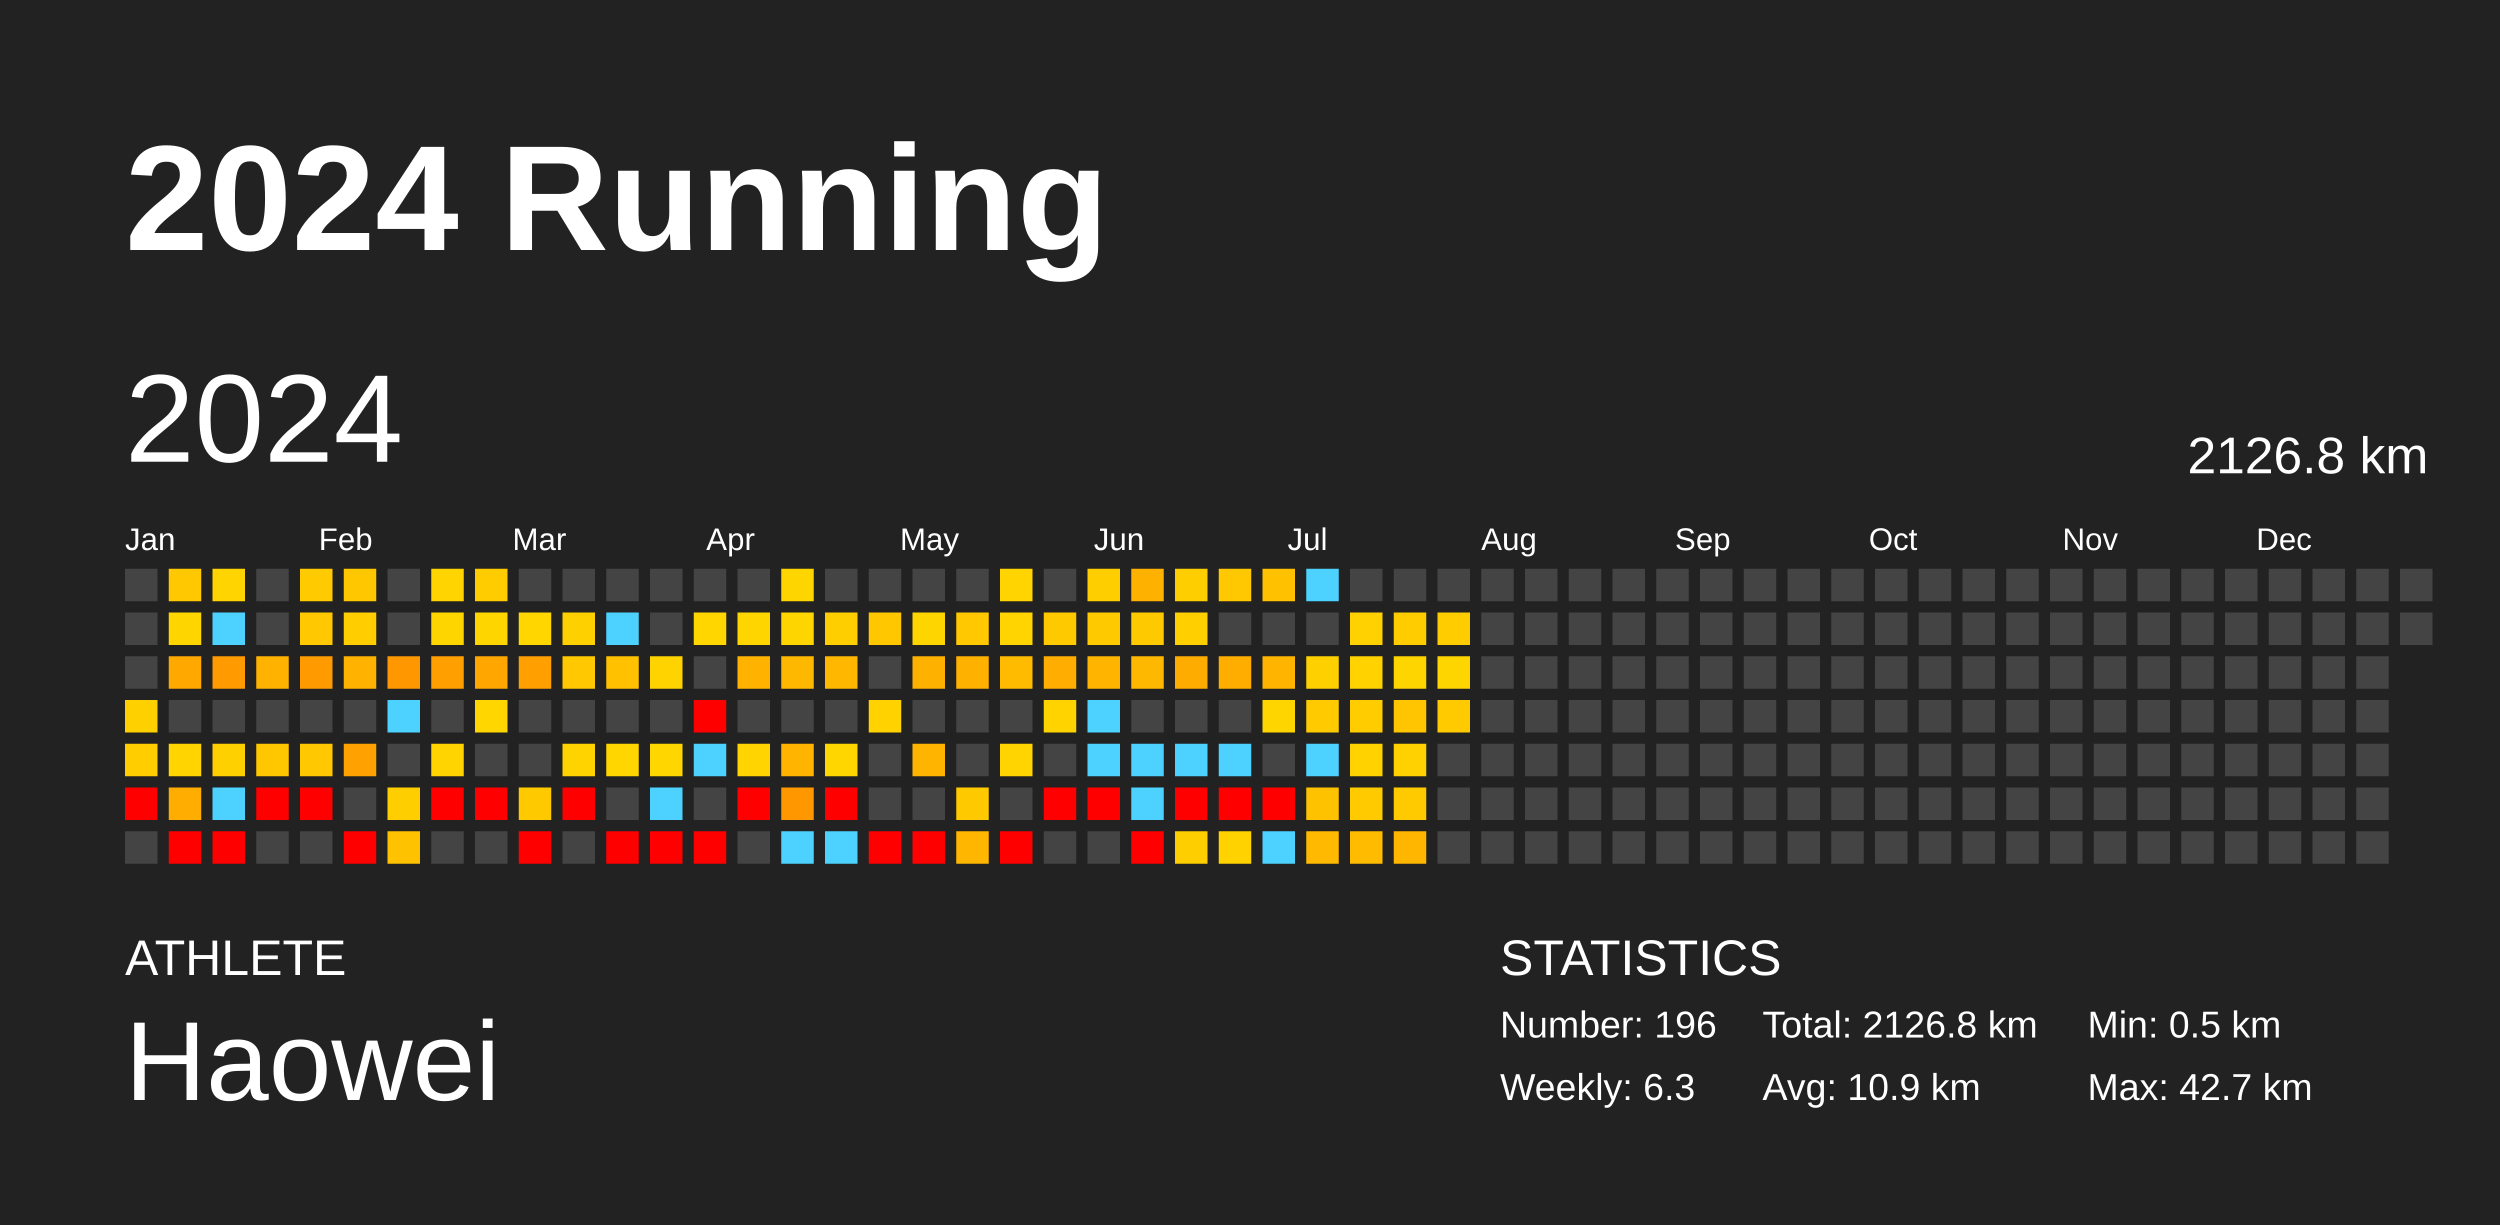
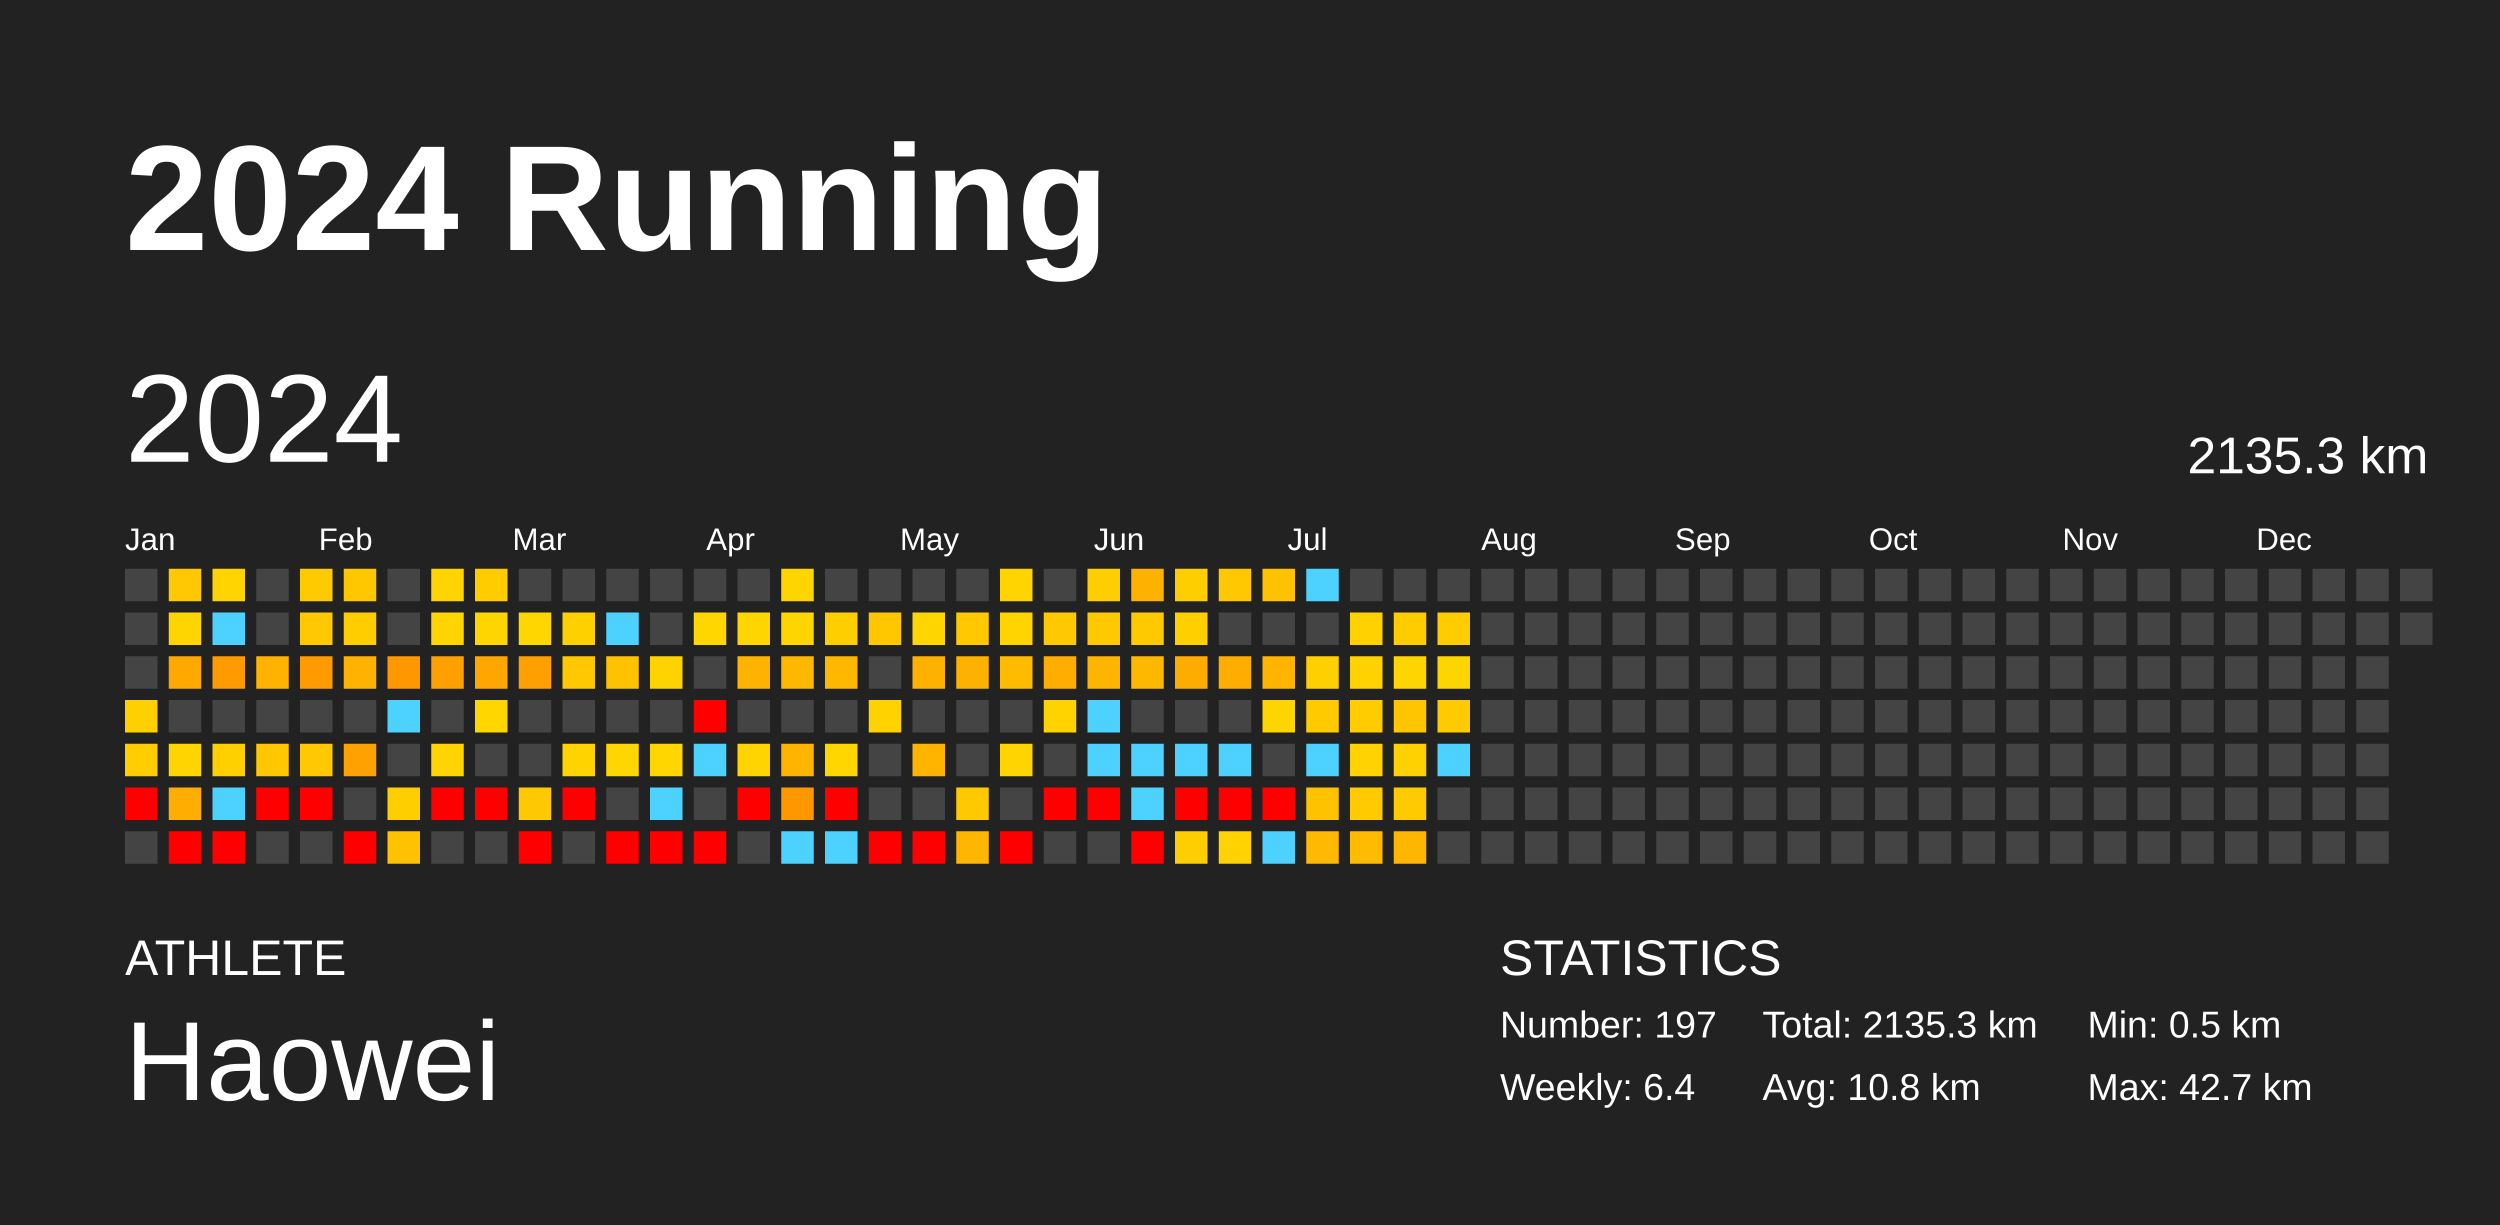
<svg xmlns="http://www.w3.org/2000/svg" baseProfile="full" height="98mm" version="1.1" viewBox="0,0,200,98" width="200mm">
  <defs />
  <rect fill="#222222" height="98" width="200" x="0" y="0" />
  <text fill="#FFFFFF" style="font-size:12px; font-family:Arial; font-weight:bold;" x="10" y="20">2024 Running</text>
  <text fill="#FFFFFF" style="font-size:4px; font-family:Arial" x="10" y="78">ATHLETE</text>
  <text fill="#FFFFFF" style="font-size:9px; font-family:Arial" x="10" y="88">Haowei</text>
  <text fill="#FFFFFF" style="font-size:4px; font-family:Arial" x="120" y="78">STATISTICS</text>
-   <text fill="#FFFFFF" style="font-size:3px; font-family:Arial" x="120" y="83">Number: 196</text>
-   <text fill="#FFFFFF" style="font-size:3px; font-family:Arial" x="120" y="88">Weekly: 6.3</text>
-   <text fill="#FFFFFF" style="font-size:3px; font-family:Arial" x="141" y="83">Total: 2126.8 km</text>
-   <text fill="#FFFFFF" style="font-size:3px; font-family:Arial" x="141" y="88">Avg: 10.9 km</text>
+   <text fill="#FFFFFF" style="font-size:3px; font-family:Arial" x="120" y="83">Number: 197</text>
+   <text fill="#FFFFFF" style="font-size:3px; font-family:Arial" x="120" y="88">Weekly: 6.4</text>
+   <text fill="#FFFFFF" style="font-size:3px; font-family:Arial" x="141" y="83">Total: 2135.3 km</text>
+   <text fill="#FFFFFF" style="font-size:3px; font-family:Arial" x="141" y="88">Avg: 10.8 km</text>
  <text fill="#FFFFFF" style="font-size:3px; font-family:Arial" x="167" y="83">Min: 0.5 km</text>
  <text fill="#FFFFFF" style="font-size:3px; font-family:Arial" x="167" y="88">Max: 42.7 km</text>
  <text dominant-baseline="hanging" fill="#FFFFFF" style="font-size:10.0px; font-family:Arial;" x="10" y="30">2024</text>
-   <text dominant-baseline="hanging" fill="#FFFFFF" style="font-size:4.125px; font-family:Arial;" x="175" y="35">2126.8 km</text>
+   <text dominant-baseline="hanging" fill="#FFFFFF" style="font-size:4.125px; font-family:Arial;" x="175" y="35">2135.3 km</text>
  <text fill="#FFFFFF" style="font-size:2.5px; font-family:Arial" x="10.0" y="44">Jan</text>
  <text fill="#FFFFFF" style="font-size:2.5px; font-family:Arial" x="25.5" y="44">Feb</text>
  <text fill="#FFFFFF" style="font-size:2.5px; font-family:Arial" x="41.0" y="44">Mar</text>
  <text fill="#FFFFFF" style="font-size:2.5px; font-family:Arial" x="56.5" y="44">Apr</text>
  <text fill="#FFFFFF" style="font-size:2.5px; font-family:Arial" x="72.0" y="44">May</text>
  <text fill="#FFFFFF" style="font-size:2.5px; font-family:Arial" x="87.5" y="44">Jun</text>
  <text fill="#FFFFFF" style="font-size:2.5px; font-family:Arial" x="103.0" y="44">Jul</text>
  <text fill="#FFFFFF" style="font-size:2.5px; font-family:Arial" x="118.5" y="44">Aug</text>
  <text fill="#FFFFFF" style="font-size:2.5px; font-family:Arial" x="134.0" y="44">Sep</text>
  <text fill="#FFFFFF" style="font-size:2.5px; font-family:Arial" x="149.5" y="44">Oct</text>
  <text fill="#FFFFFF" style="font-size:2.5px; font-family:Arial" x="165.0" y="44">Nov</text>
  <text fill="#FFFFFF" style="font-size:2.5px; font-family:Arial" x="180.5" y="44">Dec</text>
  <rect fill="#444444" height="2.6" width="2.6" x="10.0" y="45.5" />
  <rect fill="#444444" height="2.6" width="2.6" x="10.0" y="49.0" />
  <rect fill="#444444" height="2.6" width="2.6" x="10.0" y="52.5" />
  <rect fill="#ffd000" height="2.6" width="2.6" x="10.0" y="56.0" />
  <rect fill="#ffcd00" height="2.6" width="2.6" x="10.0" y="59.5" />
  <rect fill="red" height="2.6" width="2.6" x="10.0" y="63.0" />
  <rect fill="#444444" height="2.6" width="2.6" x="10.0" y="66.5" />
  <rect fill="#ffc800" height="2.6" width="2.6" x="13.5" y="45.5" />
  <rect fill="#ffd500" height="2.6" width="2.6" x="13.5" y="49.0" />
  <rect fill="#ffa800" height="2.6" width="2.6" x="13.5" y="52.5" />
  <rect fill="#444444" height="2.6" width="2.6" x="13.5" y="56.0" />
  <rect fill="#ffd400" height="2.6" width="2.6" x="13.5" y="59.5" />
  <rect fill="#ffad00" height="2.6" width="2.6" x="13.5" y="63.0" />
  <rect fill="red" height="2.6" width="2.6" x="13.5" y="66.5" />
  <rect fill="#ffd400" height="2.6" width="2.6" x="17.0" y="45.5" />
  <rect fill="#4dd2ff" height="2.6" width="2.6" x="17.0" y="49.0" />
  <rect fill="#ff9a00" height="2.6" width="2.6" x="17.0" y="52.5" />
  <rect fill="#444444" height="2.6" width="2.6" x="17.0" y="56.0" />
  <rect fill="#ffd000" height="2.6" width="2.6" x="17.0" y="59.5" />
  <rect fill="#4dd2ff" height="2.6" width="2.6" x="17.0" y="63.0" />
  <rect fill="red" height="2.6" width="2.6" x="17.0" y="66.5" />
  <rect fill="#444444" height="2.6" width="2.6" x="20.5" y="45.5" />
  <rect fill="#444444" height="2.6" width="2.6" x="20.5" y="49.0" />
  <rect fill="#ffb200" height="2.6" width="2.6" x="20.5" y="52.5" />
  <rect fill="#444444" height="2.6" width="2.6" x="20.5" y="56.0" />
  <rect fill="#ffc700" height="2.6" width="2.6" x="20.5" y="59.5" />
  <rect fill="red" height="2.6" width="2.6" x="20.5" y="63.0" />
  <rect fill="#444444" height="2.6" width="2.6" x="20.5" y="66.5" />
  <rect fill="#ffcb00" height="2.6" width="2.6" x="24.0" y="45.5" />
  <rect fill="#ffc800" height="2.6" width="2.6" x="24.0" y="49.0" />
  <rect fill="#ff9b00" height="2.6" width="2.6" x="24.0" y="52.5" />
  <rect fill="#444444" height="2.6" width="2.6" x="24.0" y="56.0" />
  <rect fill="#ffc800" height="2.6" width="2.6" x="24.0" y="59.5" />
  <rect fill="red" height="2.6" width="2.6" x="24.0" y="63.0" />
  <rect fill="#444444" height="2.6" width="2.6" x="24.0" y="66.5" />
  <rect fill="#ffc700" height="2.6" width="2.6" x="27.5" y="45.5" />
  <rect fill="#ffcd00" height="2.6" width="2.6" x="27.5" y="49.0" />
  <rect fill="#ffb200" height="2.6" width="2.6" x="27.5" y="52.5" />
  <rect fill="#444444" height="2.6" width="2.6" x="27.5" y="56.0" />
  <rect fill="#ffa100" height="2.6" width="2.6" x="27.5" y="59.5" />
  <rect fill="#444444" height="2.6" width="2.6" x="27.5" y="63.0" />
  <rect fill="red" height="2.6" width="2.6" x="27.5" y="66.5" />
  <rect fill="#444444" height="2.6" width="2.6" x="31.0" y="45.5" />
  <rect fill="#444444" height="2.6" width="2.6" x="31.0" y="49.0" />
  <rect fill="#ff9800" height="2.6" width="2.6" x="31.0" y="52.5" />
  <rect fill="#4dd2ff" height="2.6" width="2.6" x="31.0" y="56.0" />
  <rect fill="#444444" height="2.6" width="2.6" x="31.0" y="59.5" />
  <rect fill="#ffce00" height="2.6" width="2.6" x="31.0" y="63.0" />
  <rect fill="#ffc200" height="2.6" width="2.6" x="31.0" y="66.5" />
  <rect fill="#ffd400" height="2.6" width="2.6" x="34.5" y="45.5" />
  <rect fill="#ffd500" height="2.6" width="2.6" x="34.5" y="49.0" />
  <rect fill="#ff9f00" height="2.6" width="2.6" x="34.5" y="52.5" />
  <rect fill="#444444" height="2.6" width="2.6" x="34.5" y="56.0" />
  <rect fill="#ffd400" height="2.6" width="2.6" x="34.5" y="59.5" />
  <rect fill="red" height="2.6" width="2.6" x="34.5" y="63.0" />
  <rect fill="#444444" height="2.6" width="2.6" x="34.5" y="66.5" />
  <rect fill="#ffcc00" height="2.6" width="2.6" x="38.0" y="45.5" />
  <rect fill="#ffd500" height="2.6" width="2.6" x="38.0" y="49.0" />
  <rect fill="#ffa700" height="2.6" width="2.6" x="38.0" y="52.5" />
  <rect fill="#ffd600" height="2.6" width="2.6" x="38.0" y="56.0" />
  <rect fill="#444444" height="2.6" width="2.6" x="38.0" y="59.5" />
  <rect fill="red" height="2.6" width="2.6" x="38.0" y="63.0" />
  <rect fill="#444444" height="2.6" width="2.6" x="38.0" y="66.5" />
  <rect fill="#444444" height="2.6" width="2.6" x="41.5" y="45.5" />
  <rect fill="#ffd600" height="2.6" width="2.6" x="41.5" y="49.0" />
  <rect fill="#ffa000" height="2.6" width="2.6" x="41.5" y="52.5" />
  <rect fill="#444444" height="2.6" width="2.6" x="41.5" y="56.0" />
  <rect fill="#444444" height="2.6" width="2.6" x="41.5" y="59.5" />
  <rect fill="#ffc900" height="2.6" width="2.6" x="41.5" y="63.0" />
  <rect fill="red" height="2.6" width="2.6" x="41.5" y="66.5" />
  <rect fill="#444444" height="2.6" width="2.6" x="45.0" y="45.5" />
  <rect fill="#ffd000" height="2.6" width="2.6" x="45.0" y="49.0" />
  <rect fill="#ffc800" height="2.6" width="2.6" x="45.0" y="52.5" />
  <rect fill="#444444" height="2.6" width="2.6" x="45.0" y="56.0" />
  <rect fill="#ffd300" height="2.6" width="2.6" x="45.0" y="59.5" />
  <rect fill="red" height="2.6" width="2.6" x="45.0" y="63.0" />
  <rect fill="#444444" height="2.6" width="2.6" x="45.0" y="66.5" />
  <rect fill="#444444" height="2.6" width="2.6" x="48.5" y="45.5" />
  <rect fill="#4dd2ff" height="2.6" width="2.6" x="48.5" y="49.0" />
  <rect fill="#ffc100" height="2.6" width="2.6" x="48.5" y="52.5" />
  <rect fill="#444444" height="2.6" width="2.6" x="48.5" y="56.0" />
  <rect fill="#ffd600" height="2.6" width="2.6" x="48.5" y="59.5" />
  <rect fill="#444444" height="2.6" width="2.6" x="48.5" y="63.0" />
  <rect fill="red" height="2.6" width="2.6" x="48.5" y="66.5" />
  <rect fill="#444444" height="2.6" width="2.6" x="52.0" y="45.5" />
  <rect fill="#444444" height="2.6" width="2.6" x="52.0" y="49.0" />
  <rect fill="#ffd300" height="2.6" width="2.6" x="52.0" y="52.5" />
  <rect fill="#444444" height="2.6" width="2.6" x="52.0" y="56.0" />
  <rect fill="#ffd600" height="2.6" width="2.6" x="52.0" y="59.5" />
  <rect fill="#4dd2ff" height="2.6" width="2.6" x="52.0" y="63.0" />
  <rect fill="red" height="2.6" width="2.6" x="52.0" y="66.5" />
  <rect fill="#444444" height="2.6" width="2.6" x="55.5" y="45.5" />
  <rect fill="#ffd600" height="2.6" width="2.6" x="55.5" y="49.0" />
  <rect fill="#444444" height="2.6" width="2.6" x="55.5" y="52.5" />
  <rect fill="red" height="2.6" width="2.6" x="55.5" y="56.0" />
  <rect fill="#4dd2ff" height="2.6" width="2.6" x="55.5" y="59.5" />
  <rect fill="#444444" height="2.6" width="2.6" x="55.5" y="63.0" />
  <rect fill="red" height="2.6" width="2.6" x="55.5" y="66.5" />
  <rect fill="#444444" height="2.6" width="2.6" x="59.0" y="45.5" />
  <rect fill="#ffd500" height="2.6" width="2.6" x="59.0" y="49.0" />
  <rect fill="#ffb300" height="2.6" width="2.6" x="59.0" y="52.5" />
  <rect fill="#444444" height="2.6" width="2.6" x="59.0" y="56.0" />
  <rect fill="#ffd400" height="2.6" width="2.6" x="59.0" y="59.5" />
  <rect fill="red" height="2.6" width="2.6" x="59.0" y="63.0" />
  <rect fill="#444444" height="2.6" width="2.6" x="59.0" y="66.5" />
  <rect fill="#ffd500" height="2.6" width="2.6" x="62.5" y="45.5" />
  <rect fill="#ffd500" height="2.6" width="2.6" x="62.5" y="49.0" />
  <rect fill="#ffb800" height="2.6" width="2.6" x="62.5" y="52.5" />
  <rect fill="#444444" height="2.6" width="2.6" x="62.5" y="56.0" />
  <rect fill="#ffb500" height="2.6" width="2.6" x="62.5" y="59.5" />
  <rect fill="#ff9800" height="2.6" width="2.6" x="62.5" y="63.0" />
  <rect fill="#4dd2ff" height="2.6" width="2.6" x="62.5" y="66.5" />
  <rect fill="#444444" height="2.6" width="2.6" x="66.0" y="45.5" />
  <rect fill="#ffce00" height="2.6" width="2.6" x="66.0" y="49.0" />
  <rect fill="#ffb700" height="2.6" width="2.6" x="66.0" y="52.5" />
  <rect fill="#444444" height="2.6" width="2.6" x="66.0" y="56.0" />
  <rect fill="#ffd600" height="2.6" width="2.6" x="66.0" y="59.5" />
  <rect fill="red" height="2.6" width="2.6" x="66.0" y="63.0" />
  <rect fill="#4dd2ff" height="2.6" width="2.6" x="66.0" y="66.5" />
  <rect fill="#444444" height="2.6" width="2.6" x="69.5" y="45.5" />
  <rect fill="#ffc700" height="2.6" width="2.6" x="69.5" y="49.0" />
  <rect fill="#444444" height="2.6" width="2.6" x="69.5" y="52.5" />
  <rect fill="#ffd200" height="2.6" width="2.6" x="69.5" y="56.0" />
  <rect fill="#444444" height="2.6" width="2.6" x="69.5" y="59.5" />
  <rect fill="#444444" height="2.6" width="2.6" x="69.5" y="63.0" />
  <rect fill="red" height="2.6" width="2.6" x="69.5" y="66.5" />
  <rect fill="#444444" height="2.6" width="2.6" x="73.0" y="45.5" />
  <rect fill="#ffd500" height="2.6" width="2.6" x="73.0" y="49.0" />
  <rect fill="#ffb100" height="2.6" width="2.6" x="73.0" y="52.5" />
  <rect fill="#444444" height="2.6" width="2.6" x="73.0" y="56.0" />
  <rect fill="#ffb500" height="2.6" width="2.6" x="73.0" y="59.5" />
  <rect fill="#444444" height="2.6" width="2.6" x="73.0" y="63.0" />
  <rect fill="red" height="2.6" width="2.6" x="73.0" y="66.5" />
  <rect fill="#444444" height="2.6" width="2.6" x="76.5" y="45.5" />
  <rect fill="#ffc800" height="2.6" width="2.6" x="76.5" y="49.0" />
  <rect fill="#ffb100" height="2.6" width="2.6" x="76.5" y="52.5" />
  <rect fill="#444444" height="2.6" width="2.6" x="76.5" y="56.0" />
  <rect fill="#444444" height="2.6" width="2.6" x="76.5" y="59.5" />
  <rect fill="#ffc900" height="2.6" width="2.6" x="76.5" y="63.0" />
  <rect fill="#ffb600" height="2.6" width="2.6" x="76.5" y="66.5" />
  <rect fill="#ffd400" height="2.6" width="2.6" x="80.0" y="45.5" />
  <rect fill="#ffd400" height="2.6" width="2.6" x="80.0" y="49.0" />
  <rect fill="#ffbb00" height="2.6" width="2.6" x="80.0" y="52.5" />
  <rect fill="#444444" height="2.6" width="2.6" x="80.0" y="56.0" />
  <rect fill="#ffd400" height="2.6" width="2.6" x="80.0" y="59.5" />
  <rect fill="#444444" height="2.6" width="2.6" x="80.0" y="63.0" />
  <rect fill="red" height="2.6" width="2.6" x="80.0" y="66.5" />
  <rect fill="#444444" height="2.6" width="2.6" x="83.5" y="45.5" />
  <rect fill="#ffc900" height="2.6" width="2.6" x="83.5" y="49.0" />
  <rect fill="#ffad00" height="2.6" width="2.6" x="83.5" y="52.5" />
  <rect fill="#ffd300" height="2.6" width="2.6" x="83.5" y="56.0" />
  <rect fill="#444444" height="2.6" width="2.6" x="83.5" y="59.5" />
  <rect fill="red" height="2.6" width="2.6" x="83.5" y="63.0" />
  <rect fill="#444444" height="2.6" width="2.6" x="83.5" y="66.5" />
  <rect fill="#ffce00" height="2.6" width="2.6" x="87.0" y="45.5" />
  <rect fill="#ffc900" height="2.6" width="2.6" x="87.0" y="49.0" />
  <rect fill="#ffb500" height="2.6" width="2.6" x="87.0" y="52.5" />
  <rect fill="#4dd2ff" height="2.6" width="2.6" x="87.0" y="56.0" />
  <rect fill="#4dd2ff" height="2.6" width="2.6" x="87.0" y="59.5" />
  <rect fill="red" height="2.6" width="2.6" x="87.0" y="63.0" />
  <rect fill="#444444" height="2.6" width="2.6" x="87.0" y="66.5" />
  <rect fill="#ffb100" height="2.6" width="2.6" x="90.5" y="45.5" />
  <rect fill="#ffc900" height="2.6" width="2.6" x="90.5" y="49.0" />
  <rect fill="#ffb800" height="2.6" width="2.6" x="90.5" y="52.5" />
  <rect fill="#444444" height="2.6" width="2.6" x="90.5" y="56.0" />
  <rect fill="#4dd2ff" height="2.6" width="2.6" x="90.5" y="59.5" />
  <rect fill="#4dd2ff" height="2.6" width="2.6" x="90.5" y="63.0" />
  <rect fill="red" height="2.6" width="2.6" x="90.5" y="66.5" />
  <rect fill="#ffce00" height="2.6" width="2.6" x="94.0" y="45.5" />
  <rect fill="#ffcf00" height="2.6" width="2.6" x="94.0" y="49.0" />
  <rect fill="#ffac00" height="2.6" width="2.6" x="94.0" y="52.5" />
  <rect fill="#444444" height="2.6" width="2.6" x="94.0" y="56.0" />
  <rect fill="#4dd2ff" height="2.6" width="2.6" x="94.0" y="59.5" />
  <rect fill="red" height="2.6" width="2.6" x="94.0" y="63.0" />
  <rect fill="#ffce00" height="2.6" width="2.6" x="94.0" y="66.5" />
  <rect fill="#ffc800" height="2.6" width="2.6" x="97.5" y="45.5" />
  <rect fill="#444444" height="2.6" width="2.6" x="97.5" y="49.0" />
  <rect fill="#ffae00" height="2.6" width="2.6" x="97.5" y="52.5" />
  <rect fill="#444444" height="2.6" width="2.6" x="97.5" y="56.0" />
  <rect fill="#4dd2ff" height="2.6" width="2.6" x="97.5" y="59.5" />
  <rect fill="red" height="2.6" width="2.6" x="97.5" y="63.0" />
  <rect fill="#ffd200" height="2.6" width="2.6" x="97.5" y="66.5" />
  <rect fill="#ffc100" height="2.6" width="2.6" x="101.0" y="45.5" />
  <rect fill="#444444" height="2.6" width="2.6" x="101.0" y="49.0" />
  <rect fill="#ffb400" height="2.6" width="2.6" x="101.0" y="52.5" />
  <rect fill="#ffd500" height="2.6" width="2.6" x="101.0" y="56.0" />
  <rect fill="#444444" height="2.6" width="2.6" x="101.0" y="59.5" />
  <rect fill="red" height="2.6" width="2.6" x="101.0" y="63.0" />
  <rect fill="#4dd2ff" height="2.6" width="2.6" x="101.0" y="66.5" />
  <rect fill="#4dd2ff" height="2.6" width="2.6" x="104.5" y="45.5" />
  <rect fill="#444444" height="2.6" width="2.6" x="104.5" y="49.0" />
  <rect fill="#ffd000" height="2.6" width="2.6" x="104.5" y="52.5" />
  <rect fill="#ffcb00" height="2.6" width="2.6" x="104.5" y="56.0" />
  <rect fill="#4dd2ff" height="2.6" width="2.6" x="104.5" y="59.5" />
  <rect fill="#ffc200" height="2.6" width="2.6" x="104.5" y="63.0" />
  <rect fill="#ffb900" height="2.6" width="2.6" x="104.5" y="66.5" />
  <rect fill="#444444" height="2.6" width="2.6" x="108.0" y="45.5" />
  <rect fill="#ffd100" height="2.6" width="2.6" x="108.0" y="49.0" />
  <rect fill="#ffd200" height="2.6" width="2.6" x="108.0" y="52.5" />
  <rect fill="#ffcc00" height="2.6" width="2.6" x="108.0" y="56.0" />
  <rect fill="#ffd200" height="2.6" width="2.6" x="108.0" y="59.5" />
  <rect fill="#ffcb00" height="2.6" width="2.6" x="108.0" y="63.0" />
  <rect fill="#ffbb00" height="2.6" width="2.6" x="108.0" y="66.5" />
  <rect fill="#444444" height="2.6" width="2.6" x="111.5" y="45.5" />
  <rect fill="#ffcc00" height="2.6" width="2.6" x="111.5" y="49.0" />
  <rect fill="#ffd500" height="2.6" width="2.6" x="111.5" y="52.5" />
  <rect fill="#ffc500" height="2.6" width="2.6" x="111.5" y="56.0" />
  <rect fill="#ffd100" height="2.6" width="2.6" x="111.5" y="59.5" />
  <rect fill="#ffcb00" height="2.6" width="2.6" x="111.5" y="63.0" />
  <rect fill="#ffb600" height="2.6" width="2.6" x="111.5" y="66.5" />
  <rect fill="#444444" height="2.6" width="2.6" x="115.0" y="45.5" />
  <rect fill="#ffcc00" height="2.6" width="2.6" x="115.0" y="49.0" />
  <rect fill="#ffd500" height="2.6" width="2.6" x="115.0" y="52.5" />
  <rect fill="#ffcb00" height="2.6" width="2.6" x="115.0" y="56.0" />
-   <rect fill="#444444" height="2.6" width="2.6" x="115.0" y="59.5" />
+   <rect fill="#4dd2ff" height="2.6" width="2.6" x="115.0" y="59.5" />
  <rect fill="#444444" height="2.6" width="2.6" x="115.0" y="63.0" />
  <rect fill="#444444" height="2.6" width="2.6" x="115.0" y="66.5" />
  <rect fill="#444444" height="2.6" width="2.6" x="118.5" y="45.5" />
  <rect fill="#444444" height="2.6" width="2.6" x="118.5" y="49.0" />
  <rect fill="#444444" height="2.6" width="2.6" x="118.5" y="52.5" />
  <rect fill="#444444" height="2.6" width="2.6" x="118.5" y="56.0" />
  <rect fill="#444444" height="2.6" width="2.6" x="118.5" y="59.5" />
  <rect fill="#444444" height="2.6" width="2.6" x="118.5" y="63.0" />
  <rect fill="#444444" height="2.6" width="2.6" x="118.5" y="66.5" />
  <rect fill="#444444" height="2.6" width="2.6" x="122.0" y="45.5" />
  <rect fill="#444444" height="2.6" width="2.6" x="122.0" y="49.0" />
  <rect fill="#444444" height="2.6" width="2.6" x="122.0" y="52.5" />
  <rect fill="#444444" height="2.6" width="2.6" x="122.0" y="56.0" />
  <rect fill="#444444" height="2.6" width="2.6" x="122.0" y="59.5" />
  <rect fill="#444444" height="2.6" width="2.6" x="122.0" y="63.0" />
  <rect fill="#444444" height="2.6" width="2.6" x="122.0" y="66.5" />
  <rect fill="#444444" height="2.6" width="2.6" x="125.5" y="45.5" />
  <rect fill="#444444" height="2.6" width="2.6" x="125.5" y="49.0" />
  <rect fill="#444444" height="2.6" width="2.6" x="125.5" y="52.5" />
  <rect fill="#444444" height="2.6" width="2.6" x="125.5" y="56.0" />
  <rect fill="#444444" height="2.6" width="2.6" x="125.5" y="59.5" />
  <rect fill="#444444" height="2.6" width="2.6" x="125.5" y="63.0" />
  <rect fill="#444444" height="2.6" width="2.6" x="125.5" y="66.5" />
  <rect fill="#444444" height="2.6" width="2.6" x="129.0" y="45.5" />
  <rect fill="#444444" height="2.6" width="2.6" x="129.0" y="49.0" />
  <rect fill="#444444" height="2.6" width="2.6" x="129.0" y="52.5" />
  <rect fill="#444444" height="2.6" width="2.6" x="129.0" y="56.0" />
  <rect fill="#444444" height="2.6" width="2.6" x="129.0" y="59.5" />
  <rect fill="#444444" height="2.6" width="2.6" x="129.0" y="63.0" />
  <rect fill="#444444" height="2.6" width="2.6" x="129.0" y="66.5" />
  <rect fill="#444444" height="2.6" width="2.6" x="132.5" y="45.5" />
  <rect fill="#444444" height="2.6" width="2.6" x="132.5" y="49.0" />
  <rect fill="#444444" height="2.6" width="2.6" x="132.5" y="52.5" />
  <rect fill="#444444" height="2.6" width="2.6" x="132.5" y="56.0" />
  <rect fill="#444444" height="2.6" width="2.6" x="132.5" y="59.5" />
  <rect fill="#444444" height="2.6" width="2.6" x="132.5" y="63.0" />
  <rect fill="#444444" height="2.6" width="2.6" x="132.5" y="66.5" />
  <rect fill="#444444" height="2.6" width="2.6" x="136.0" y="45.5" />
  <rect fill="#444444" height="2.6" width="2.6" x="136.0" y="49.0" />
  <rect fill="#444444" height="2.6" width="2.6" x="136.0" y="52.5" />
  <rect fill="#444444" height="2.6" width="2.6" x="136.0" y="56.0" />
  <rect fill="#444444" height="2.6" width="2.6" x="136.0" y="59.5" />
  <rect fill="#444444" height="2.6" width="2.6" x="136.0" y="63.0" />
  <rect fill="#444444" height="2.6" width="2.6" x="136.0" y="66.5" />
  <rect fill="#444444" height="2.6" width="2.6" x="139.5" y="45.5" />
  <rect fill="#444444" height="2.6" width="2.6" x="139.5" y="49.0" />
  <rect fill="#444444" height="2.6" width="2.6" x="139.5" y="52.5" />
  <rect fill="#444444" height="2.6" width="2.6" x="139.5" y="56.0" />
  <rect fill="#444444" height="2.6" width="2.6" x="139.5" y="59.5" />
  <rect fill="#444444" height="2.6" width="2.6" x="139.5" y="63.0" />
  <rect fill="#444444" height="2.6" width="2.6" x="139.5" y="66.5" />
  <rect fill="#444444" height="2.6" width="2.6" x="143.0" y="45.5" />
  <rect fill="#444444" height="2.6" width="2.6" x="143.0" y="49.0" />
  <rect fill="#444444" height="2.6" width="2.6" x="143.0" y="52.5" />
  <rect fill="#444444" height="2.6" width="2.6" x="143.0" y="56.0" />
  <rect fill="#444444" height="2.6" width="2.6" x="143.0" y="59.5" />
  <rect fill="#444444" height="2.6" width="2.6" x="143.0" y="63.0" />
  <rect fill="#444444" height="2.6" width="2.6" x="143.0" y="66.5" />
  <rect fill="#444444" height="2.6" width="2.6" x="146.5" y="45.5" />
  <rect fill="#444444" height="2.6" width="2.6" x="146.5" y="49.0" />
  <rect fill="#444444" height="2.6" width="2.6" x="146.5" y="52.5" />
  <rect fill="#444444" height="2.6" width="2.6" x="146.5" y="56.0" />
  <rect fill="#444444" height="2.6" width="2.6" x="146.5" y="59.5" />
  <rect fill="#444444" height="2.6" width="2.6" x="146.5" y="63.0" />
  <rect fill="#444444" height="2.6" width="2.6" x="146.5" y="66.5" />
  <rect fill="#444444" height="2.6" width="2.6" x="150.0" y="45.5" />
  <rect fill="#444444" height="2.6" width="2.6" x="150.0" y="49.0" />
  <rect fill="#444444" height="2.6" width="2.6" x="150.0" y="52.5" />
  <rect fill="#444444" height="2.6" width="2.6" x="150.0" y="56.0" />
  <rect fill="#444444" height="2.6" width="2.6" x="150.0" y="59.5" />
  <rect fill="#444444" height="2.6" width="2.6" x="150.0" y="63.0" />
  <rect fill="#444444" height="2.6" width="2.6" x="150.0" y="66.5" />
  <rect fill="#444444" height="2.6" width="2.6" x="153.5" y="45.5" />
  <rect fill="#444444" height="2.6" width="2.6" x="153.5" y="49.0" />
  <rect fill="#444444" height="2.6" width="2.6" x="153.5" y="52.5" />
  <rect fill="#444444" height="2.6" width="2.6" x="153.5" y="56.0" />
  <rect fill="#444444" height="2.6" width="2.6" x="153.5" y="59.5" />
  <rect fill="#444444" height="2.6" width="2.6" x="153.5" y="63.0" />
  <rect fill="#444444" height="2.6" width="2.6" x="153.5" y="66.5" />
  <rect fill="#444444" height="2.6" width="2.6" x="157.0" y="45.5" />
  <rect fill="#444444" height="2.6" width="2.6" x="157.0" y="49.0" />
  <rect fill="#444444" height="2.6" width="2.6" x="157.0" y="52.5" />
  <rect fill="#444444" height="2.6" width="2.6" x="157.0" y="56.0" />
  <rect fill="#444444" height="2.6" width="2.6" x="157.0" y="59.5" />
  <rect fill="#444444" height="2.6" width="2.6" x="157.0" y="63.0" />
  <rect fill="#444444" height="2.6" width="2.6" x="157.0" y="66.5" />
  <rect fill="#444444" height="2.6" width="2.6" x="160.5" y="45.5" />
  <rect fill="#444444" height="2.6" width="2.6" x="160.5" y="49.0" />
  <rect fill="#444444" height="2.6" width="2.6" x="160.5" y="52.5" />
  <rect fill="#444444" height="2.6" width="2.6" x="160.5" y="56.0" />
  <rect fill="#444444" height="2.6" width="2.6" x="160.5" y="59.5" />
  <rect fill="#444444" height="2.6" width="2.6" x="160.5" y="63.0" />
  <rect fill="#444444" height="2.6" width="2.6" x="160.5" y="66.5" />
  <rect fill="#444444" height="2.6" width="2.6" x="164.0" y="45.5" />
  <rect fill="#444444" height="2.6" width="2.6" x="164.0" y="49.0" />
  <rect fill="#444444" height="2.6" width="2.6" x="164.0" y="52.5" />
  <rect fill="#444444" height="2.6" width="2.6" x="164.0" y="56.0" />
  <rect fill="#444444" height="2.6" width="2.6" x="164.0" y="59.5" />
  <rect fill="#444444" height="2.6" width="2.6" x="164.0" y="63.0" />
  <rect fill="#444444" height="2.6" width="2.6" x="164.0" y="66.5" />
  <rect fill="#444444" height="2.6" width="2.6" x="167.5" y="45.5" />
  <rect fill="#444444" height="2.6" width="2.6" x="167.5" y="49.0" />
  <rect fill="#444444" height="2.6" width="2.6" x="167.5" y="52.5" />
  <rect fill="#444444" height="2.6" width="2.6" x="167.5" y="56.0" />
  <rect fill="#444444" height="2.6" width="2.6" x="167.5" y="59.5" />
  <rect fill="#444444" height="2.6" width="2.6" x="167.5" y="63.0" />
  <rect fill="#444444" height="2.6" width="2.6" x="167.5" y="66.5" />
  <rect fill="#444444" height="2.6" width="2.6" x="171.0" y="45.5" />
  <rect fill="#444444" height="2.6" width="2.6" x="171.0" y="49.0" />
  <rect fill="#444444" height="2.6" width="2.6" x="171.0" y="52.5" />
  <rect fill="#444444" height="2.6" width="2.6" x="171.0" y="56.0" />
  <rect fill="#444444" height="2.6" width="2.6" x="171.0" y="59.5" />
  <rect fill="#444444" height="2.6" width="2.6" x="171.0" y="63.0" />
  <rect fill="#444444" height="2.6" width="2.6" x="171.0" y="66.5" />
  <rect fill="#444444" height="2.6" width="2.6" x="174.5" y="45.5" />
  <rect fill="#444444" height="2.6" width="2.6" x="174.5" y="49.0" />
  <rect fill="#444444" height="2.6" width="2.6" x="174.5" y="52.5" />
  <rect fill="#444444" height="2.6" width="2.6" x="174.5" y="56.0" />
  <rect fill="#444444" height="2.6" width="2.6" x="174.5" y="59.5" />
  <rect fill="#444444" height="2.6" width="2.6" x="174.5" y="63.0" />
  <rect fill="#444444" height="2.6" width="2.6" x="174.5" y="66.5" />
  <rect fill="#444444" height="2.6" width="2.6" x="178.0" y="45.5" />
  <rect fill="#444444" height="2.6" width="2.6" x="178.0" y="49.0" />
  <rect fill="#444444" height="2.6" width="2.6" x="178.0" y="52.5" />
  <rect fill="#444444" height="2.6" width="2.6" x="178.0" y="56.0" />
  <rect fill="#444444" height="2.6" width="2.6" x="178.0" y="59.5" />
  <rect fill="#444444" height="2.6" width="2.6" x="178.0" y="63.0" />
  <rect fill="#444444" height="2.6" width="2.6" x="178.0" y="66.5" />
  <rect fill="#444444" height="2.6" width="2.6" x="181.5" y="45.5" />
  <rect fill="#444444" height="2.6" width="2.6" x="181.5" y="49.0" />
  <rect fill="#444444" height="2.6" width="2.6" x="181.5" y="52.5" />
  <rect fill="#444444" height="2.6" width="2.6" x="181.5" y="56.0" />
  <rect fill="#444444" height="2.6" width="2.6" x="181.5" y="59.5" />
  <rect fill="#444444" height="2.6" width="2.6" x="181.5" y="63.0" />
  <rect fill="#444444" height="2.6" width="2.6" x="181.5" y="66.5" />
  <rect fill="#444444" height="2.6" width="2.6" x="185.0" y="45.5" />
  <rect fill="#444444" height="2.6" width="2.6" x="185.0" y="49.0" />
  <rect fill="#444444" height="2.6" width="2.6" x="185.0" y="52.5" />
  <rect fill="#444444" height="2.6" width="2.6" x="185.0" y="56.0" />
  <rect fill="#444444" height="2.6" width="2.6" x="185.0" y="59.5" />
  <rect fill="#444444" height="2.6" width="2.6" x="185.0" y="63.0" />
  <rect fill="#444444" height="2.6" width="2.6" x="185.0" y="66.5" />
  <rect fill="#444444" height="2.6" width="2.6" x="188.5" y="45.5" />
  <rect fill="#444444" height="2.6" width="2.6" x="188.5" y="49.0" />
  <rect fill="#444444" height="2.6" width="2.6" x="188.5" y="52.5" />
  <rect fill="#444444" height="2.6" width="2.6" x="188.5" y="56.0" />
  <rect fill="#444444" height="2.6" width="2.6" x="188.5" y="59.5" />
  <rect fill="#444444" height="2.6" width="2.6" x="188.5" y="63.0" />
  <rect fill="#444444" height="2.6" width="2.6" x="188.5" y="66.5" />
  <rect fill="#444444" height="2.6" width="2.6" x="192.0" y="45.5" />
  <rect fill="#444444" height="2.6" width="2.6" x="192.0" y="49.0" />
</svg>
